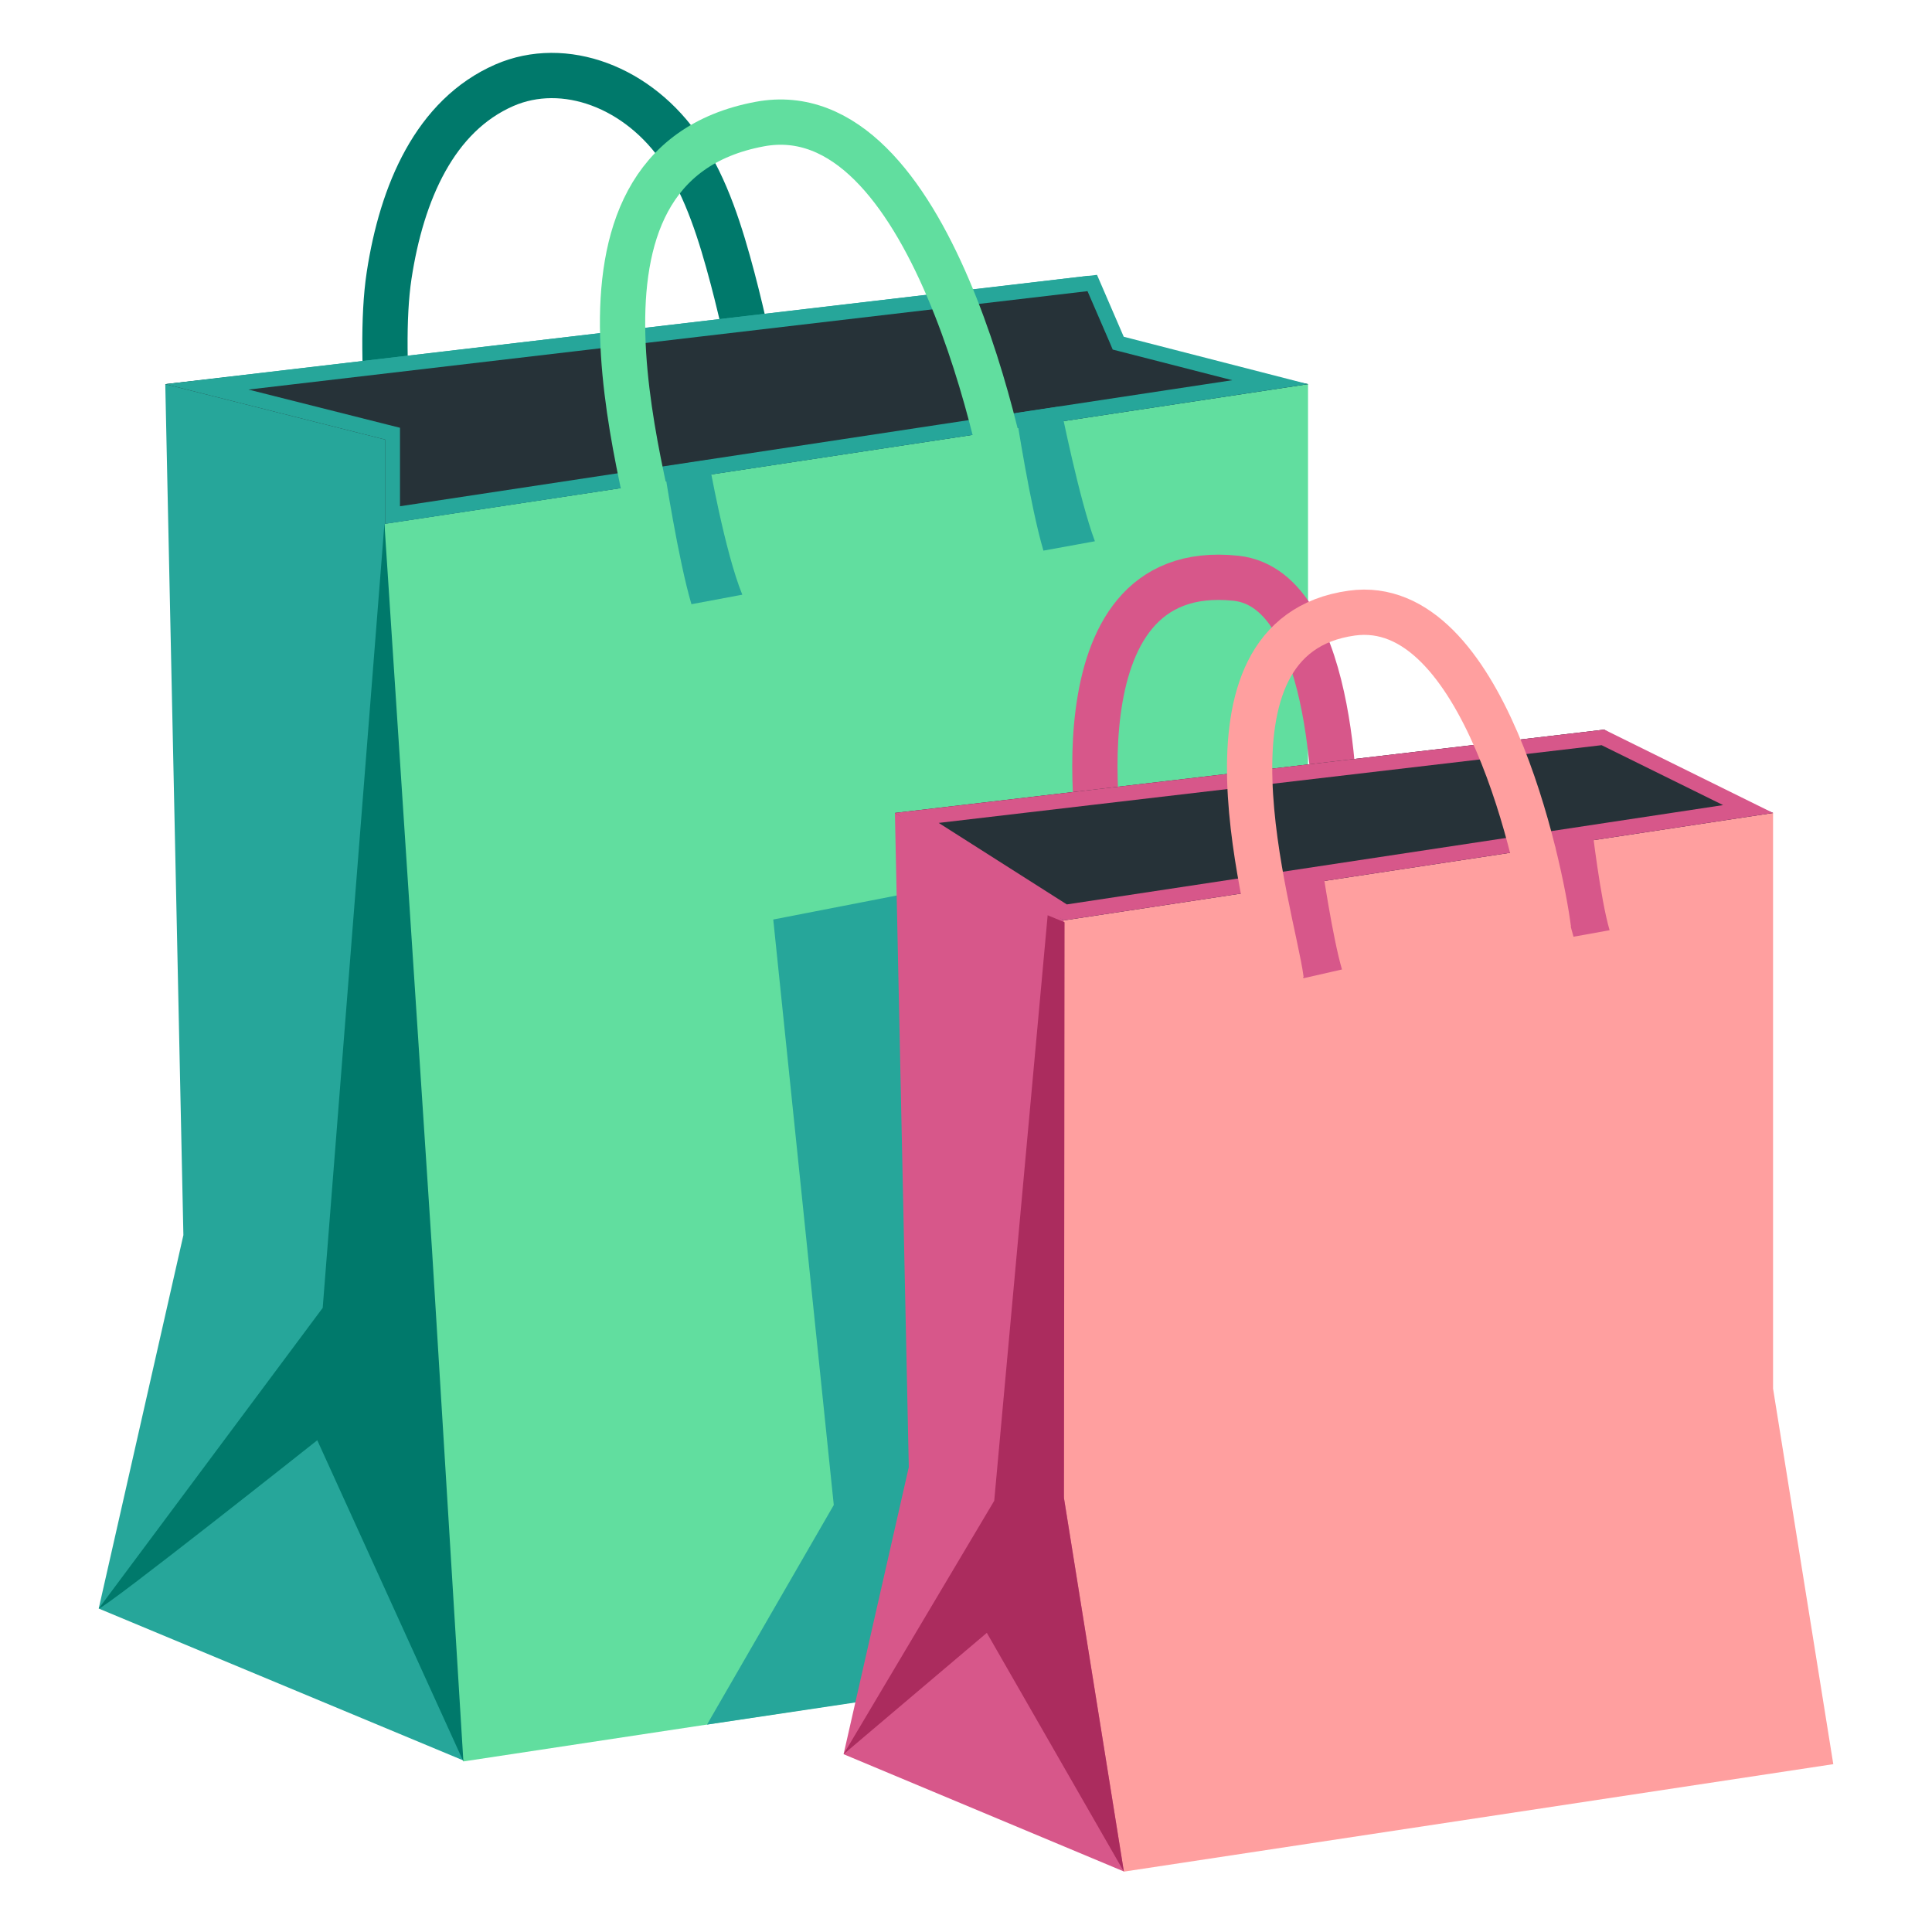
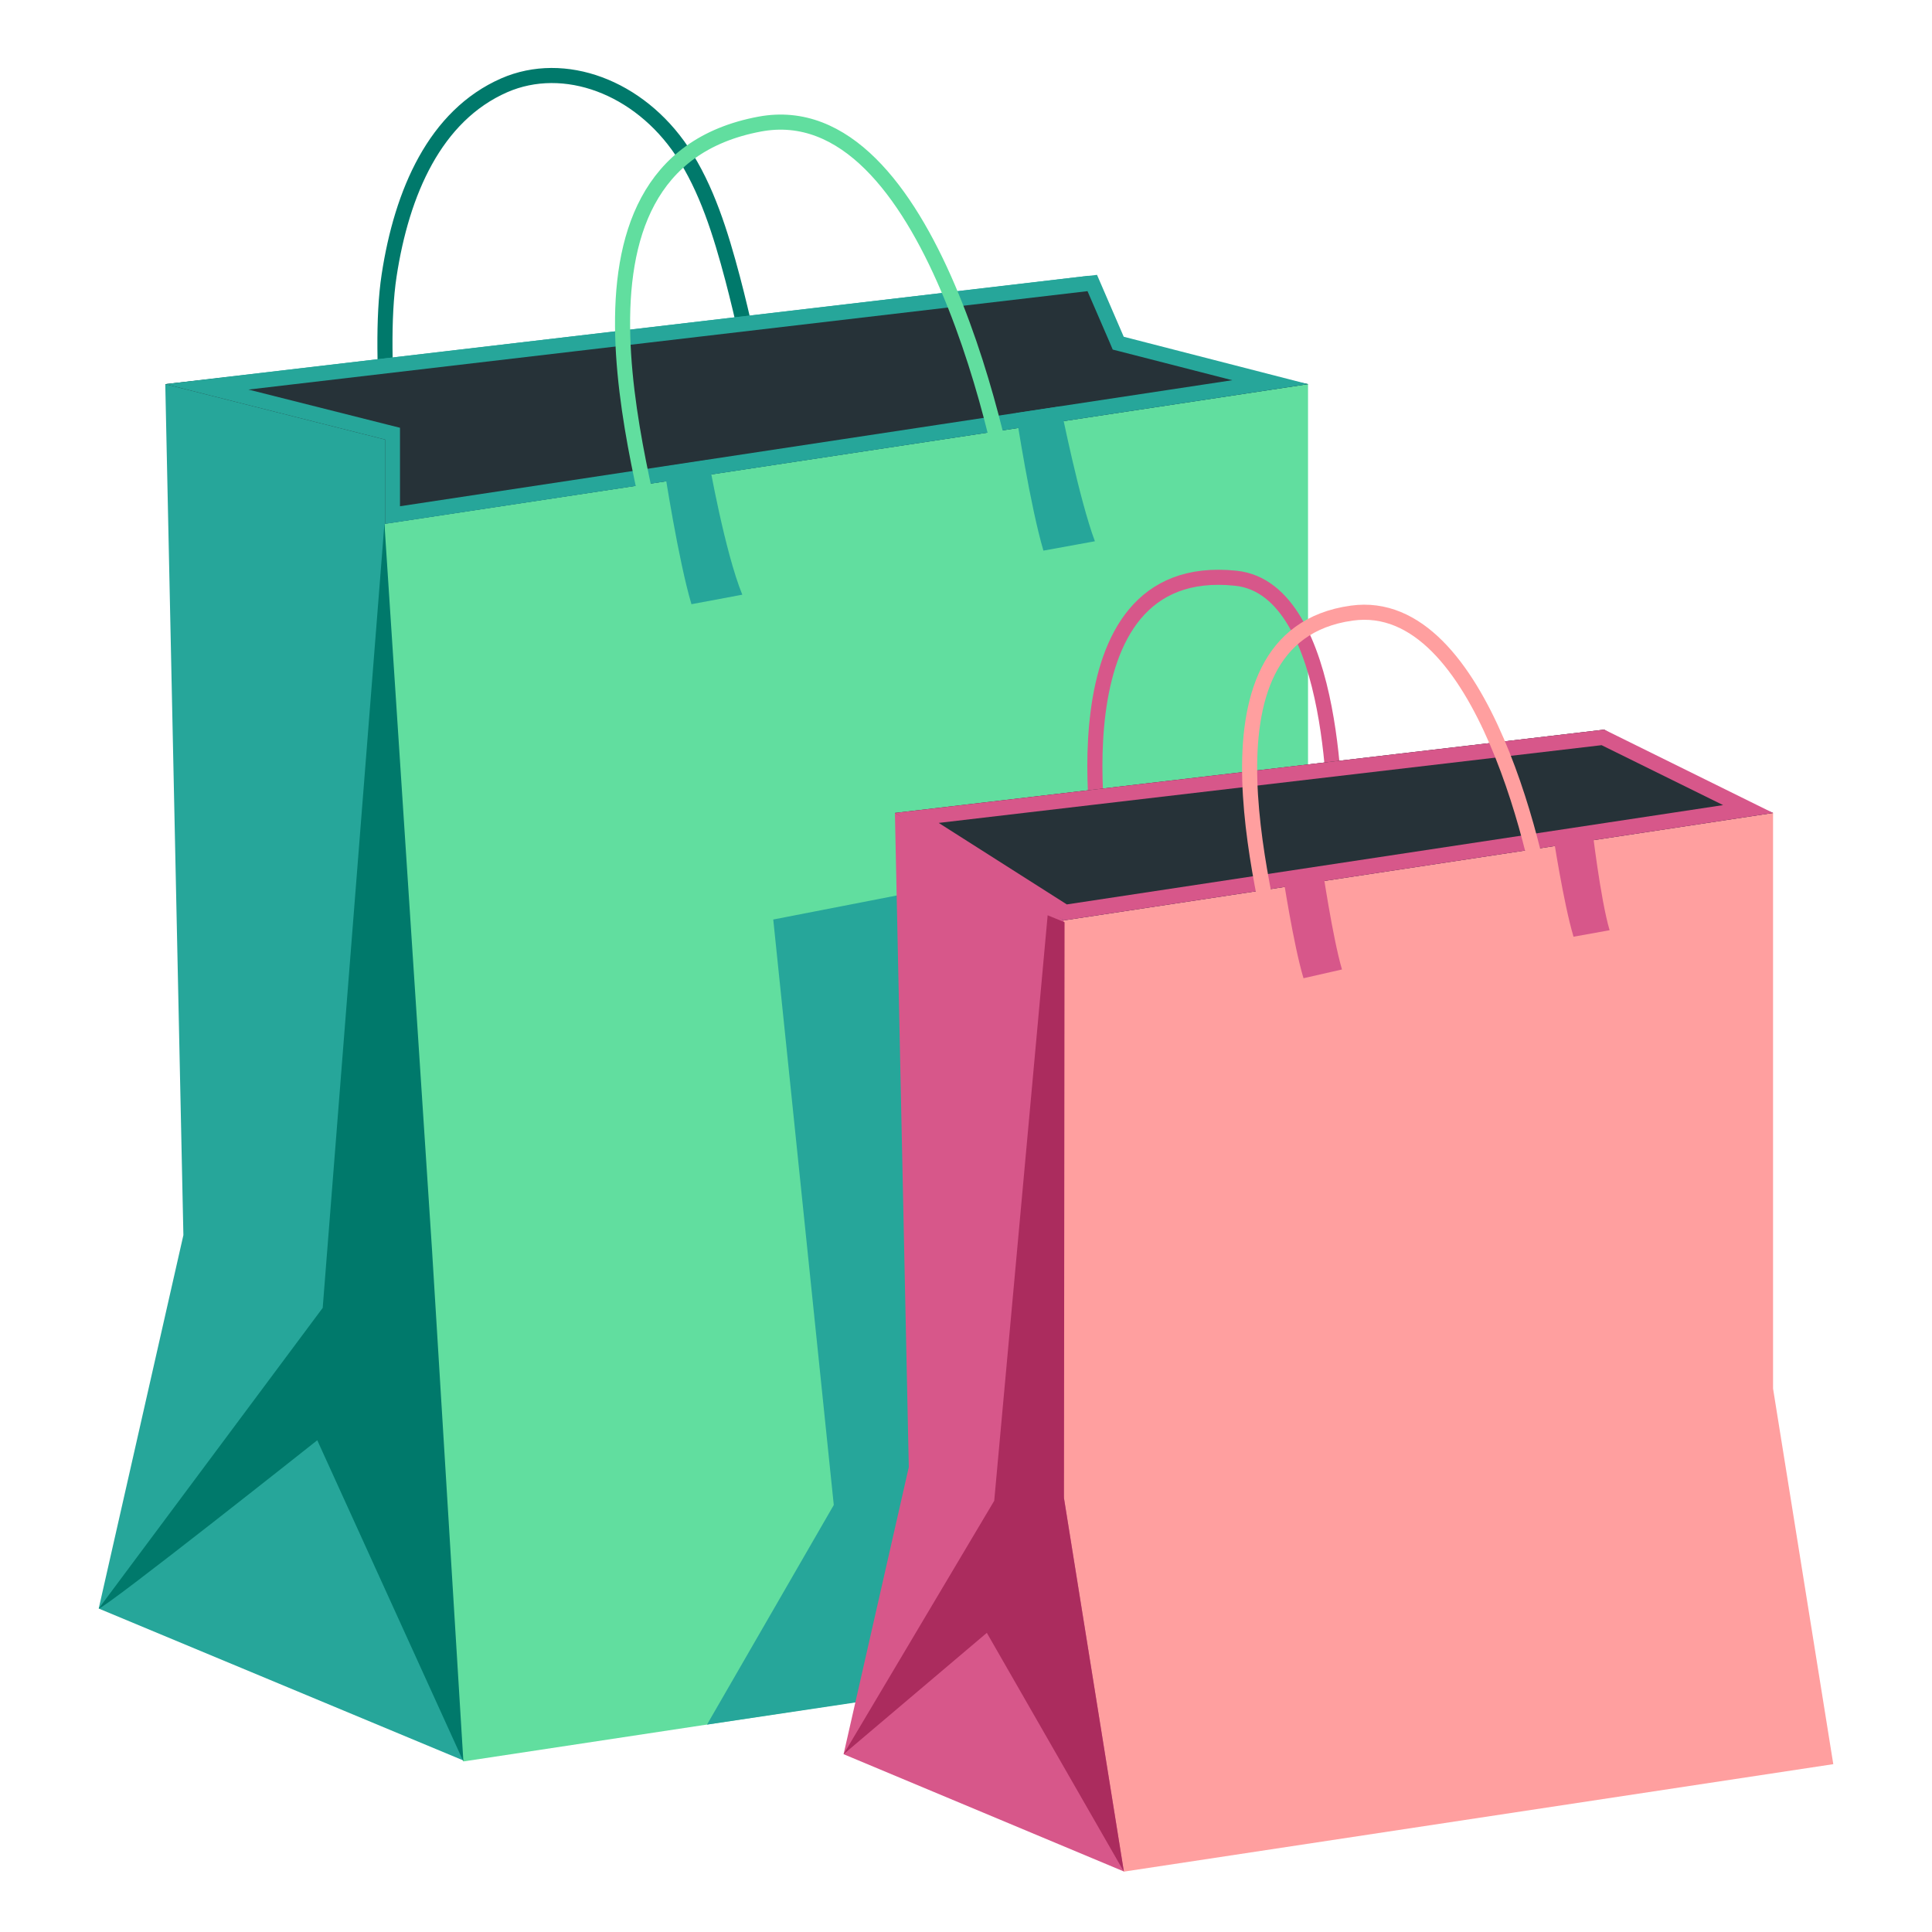
<svg xmlns="http://www.w3.org/2000/svg" width="128" height="128" viewBox="0 0 128 128">
-   <path fill="none" stroke="#00796b" stroke-miterlimit="10" stroke-width="3" d="M26.96 39.45c-.75-5.68-2.02-15.69-1.18-21.2s3.04-10.59 7.63-12.6c3.97-1.73 8.92.1 11.78 4.38c1.63 2.44 2.56 5.45 3.35 8.43c1.35 5.12 2.64 12.12 3.29 17.39" />
+   <path fill="none" stroke="#00796b" strokeMiterlimit="10" strokeWidth="3" d="M26.96 39.45c-.75-5.68-2.02-15.69-1.18-21.2s3.04-10.59 7.63-12.6c3.97-1.73 8.92.1 11.78 4.38c1.63 2.44 2.56 5.45 3.35 8.43c1.35 5.12 2.64 12.12 3.29 17.39" />
  <path fill="#26a69a" d="M30.71 116.64L6.54 106.57l5.61-24.74l-1.2-56.38l61.16-7.18v5.34l14.55 1.84z" />
  <path fill="#61de9f" d="M91.85 107.44L30.7 116.7l-5.2-32.38V34.7l61.16-9.25v49.61z" />
  <path fill="#263238" d="M25.5 34.7v-5.58l-14.55-3.67l61.28-6.8l1.96 4.34l12.47 2.46z" />
  <path fill="#00796b" d="M6.54 106.57c.42 0 14.48-11.15 14.48-11.15l9.68 21.28l-2.08-33.93l-3.15-48.07l-4.09 51.95z" />
  <path fill="#26a69a" d="m72.05 19.29l1.48 3.42l.19.45l.47.12l7.45 1.91l-55.14 8.35v-5.2l-.76-.19l-9.28-2.34zm.63-1.08l-61.72 7.24l14.55 3.67v5.59l61.15-9.26l-12.21-3.14z" />
-   <path fill="none" stroke="#61de9f" stroke-miterlimit="10" stroke-width="3" d="M43.95 38.45C43.2 32.78 35.39 11 50.34 8.22c11.3-2.1 16.29 21.97 16.95 27.25" />
+   <path fill="none" stroke="#61de9f" strokeMiterlimit="10" strokeWidth="3" d="M43.95 38.45C43.2 32.78 35.39 11 50.34 8.22c11.3-2.1 16.29 21.97 16.95 27.25" />
  <path fill="#26a69a" d="M45.81 40.03c-.87-2.93-1.78-8.85-1.82-9.11l2.96-.45c.01.06 1.07 6.1 2.23 8.93zm23.32-3.55c-.87-2.93-1.78-8.85-1.82-9.11l2.96-.45c.01.06 1.24 6.2 2.27 8.94zm-22.29 77.78l8.4-14.55l-4.01-38.79l33.57-6.53l-18 56.89z" />
-   <path fill="none" stroke="#d7578a" stroke-miterlimit="10" stroke-width="3" d="M73.07 57.05s-3.78-20.07 8.81-18.74c6.85.72 6.57 16.65 6.57 16.65" />
+   <path fill="none" stroke="#d7578a" strokeMiterlimit="10" strokeWidth="3" d="M73.07 57.05s-3.78-20.07 8.81-18.74c6.85.72 6.57 16.65 6.57 16.65" />
  <path fill="#d7578a" d="m74.46 123.99l-18.57-7.77l4.32-19.02l-.92-43.34l47-5.52v4.11l11.18 1.41z" />
  <path fill="#ff9f9f" d="m121.46 116.88l-47 7.12l-3.99-24.89V60.98l47-7.12V92z" />
  <path fill="#263238" d="m70.47 60.98l-3.76-2.88l-7.42-4.24l47-5.52l4.27 2.69l6.91 2.83z" />
  <path fill="#d7578a" d="m106.11 49.37l8.05 3.97l-43.48 6.58l-8.49-5.4zm.18-1.03l-47 5.52l11.18 7.12l47-7.12z" />
  <path fill="#d7578a" d="M86.36 64.81c-.67-2.24-1.36-6.79-1.39-6.98l2.64-.34c.01.05.68 4.63 1.3 6.74zm17.89-2.75c-.67-2.24-1.36-6.79-1.39-6.98l2.61-.33c.01.05.55 4.77 1.17 6.88z" />
-   <path fill="none" stroke="#ff9f9f" stroke-miterlimit="10" stroke-width="3" d="M84.88 64.91c-.58-4.36-6.52-22.74 4.68-24.29c8.75-1.21 12.52 16.89 13.03 20.94" />
+   <path fill="none" stroke="#ff9f9f" strokeMiterlimit="10" strokeWidth="3" d="M84.88 64.91c-.58-4.36-6.52-22.74 4.68-24.29c8.75-1.21 12.52 16.89 13.03 20.94" />
  <path fill="#ab2c5e" d="m55.89 116.22l9.49-8.04L74.46 124l-3.97-24.74l.04-38.16l-1.12-.46l-3.54 38.79z" />
</svg>
